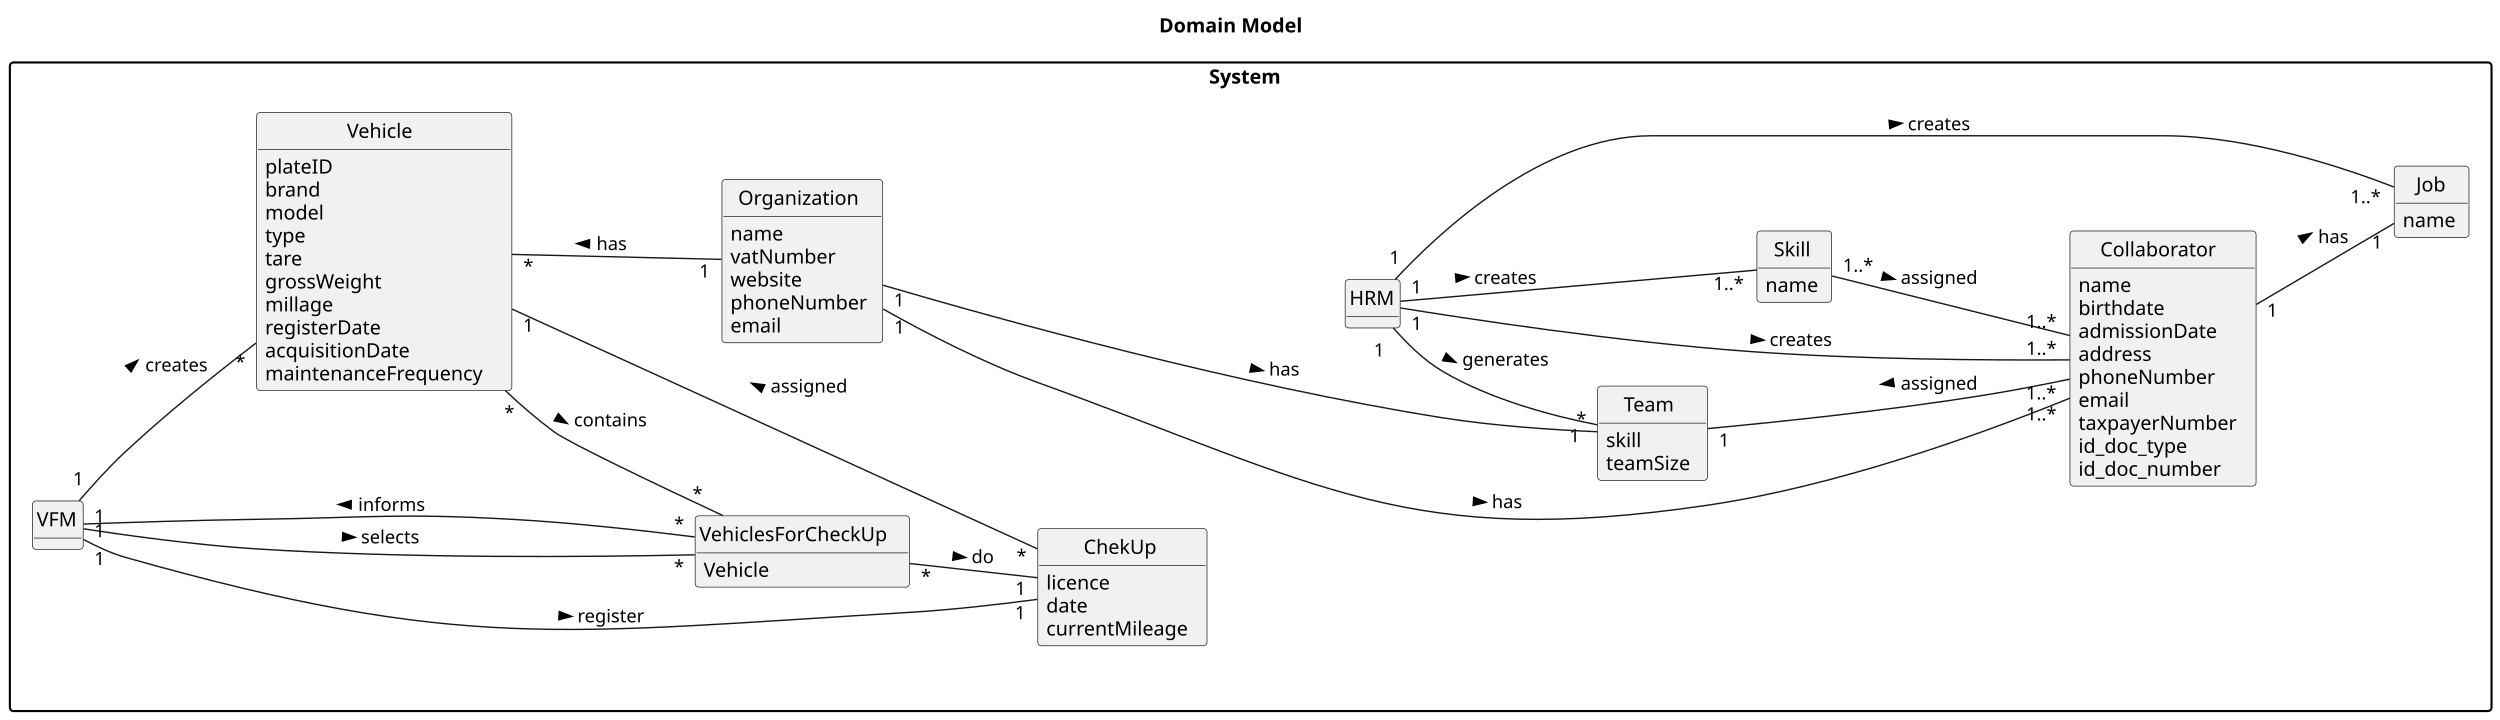
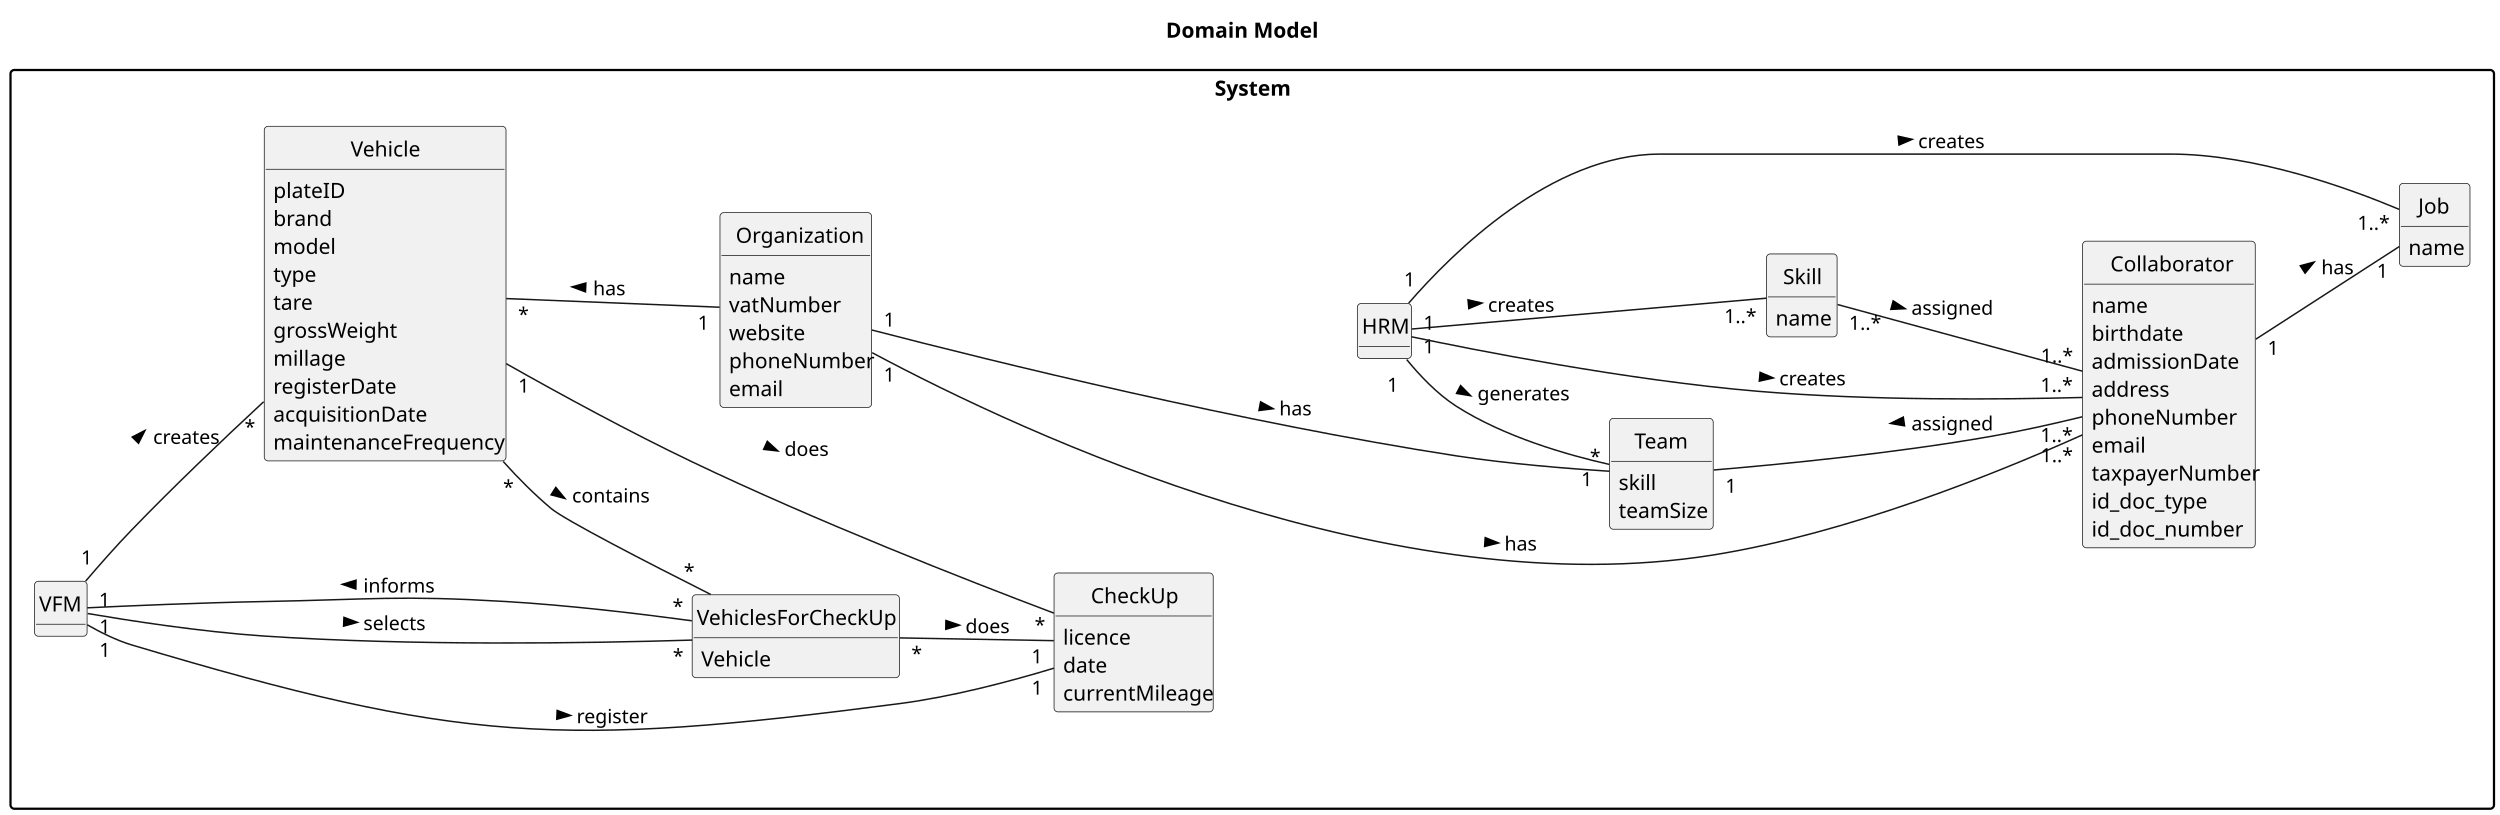
- <svg xmlns="http://www.w3.org/2000/svg" contentStyleType="text/css" height="510px" preserveAspectRatio="none" style="width:1773px;height:510px;background:#FFFFFF;" version="1.1" viewBox="0 0 1773 510" width="1773px" zoomAndPan="magnify">
+ <svg xmlns="http://www.w3.org/2000/svg" contentStyleType="text/css" height="217.6px" preserveAspectRatio="none" style="width:666px;height:217px;background:#FFFFFF;" version="1.1" viewBox="0 0 666 217" width="666.8px" zoomAndPan="magnify">
  <defs />
  <g>
-     <text fill="#000000" font-family="sans-serif" font-size="14" font-weight="bold" lengthAdjust="spacing" textLength="115" x="822" y="22.995">Domain Model</text>
+     <text fill="#000000" font-family="sans-serif" font-size="5.6" font-weight="bold" lengthAdjust="spacing" textLength="40" x="310.6" y="10.043">Domain Model</text>
    <g id="cluster_System">
-       <rect fill="none" height="460" rx="2.5" ry="2.5" style="stroke:#000000;stroke-width:1.5;" width="1760" x="7" y="44.297" />
-       <text fill="#000000" font-family="sans-serif" font-size="14" font-weight="bold" lengthAdjust="spacing" textLength="59" x="857.5" y="59.292">System</text>
+       <rect fill="none" height="196.8" rx="1" ry="1" style="stroke:#000000;stroke-width:0.6;" width="661.6" x="2.8" y="18.648" />
+       <text fill="#000000" font-family="sans-serif" font-size="5.6" font-weight="bold" lengthAdjust="spacing" textLength="20" x="323.6" y="25.491">System</text>
    </g>
    <g id="elem_HRM">
-       <rect codeLine="16" fill="#F1F1F1" height="34.297" id="HRM" rx="2.5" ry="2.5" style="stroke:#181818;stroke-width:0.5;" width="39" x="954" y="198.297" />
-       <text fill="#000000" font-family="sans-serif" font-size="14" lengthAdjust="spacing" textLength="33" x="957" y="216.292">HRM</text>
-       <line style="stroke:#181818;stroke-width:0.5;" x1="955" x2="992" y1="224.594" y2="224.594" />
+       <rect codeLine="16" fill="#F1F1F1" height="14.648" id="HRM" rx="1" ry="1" style="stroke:#181818;stroke-width:0.2;" width="14.4" x="361.6" y="80.848" />
+       <text fill="#000000" font-family="sans-serif" font-size="5.6" lengthAdjust="spacing" textLength="12" x="362.8" y="88.891">HRM</text>
+       <line style="stroke:#181818;stroke-width:0.2;" x1="362" x2="375.6" y1="92.297" y2="92.297" />
    </g>
    <g id="elem_Skill">
-       <rect codeLine="19" fill="#F1F1F1" height="50.594" id="Skill" rx="2.5" ry="2.5" style="stroke:#181818;stroke-width:0.5;" width="53" x="1246" y="163.797" />
-       <text fill="#000000" font-family="sans-serif" font-size="14" lengthAdjust="spacing" textLength="29" x="1258" y="181.792">Skill</text>
-       <line style="stroke:#181818;stroke-width:0.5;" x1="1247" x2="1298" y1="190.094" y2="190.094" />
-       <text fill="#000000" font-family="sans-serif" font-size="14" lengthAdjust="spacing" textLength="41" x="1252" y="207.089">name</text>
+       <rect codeLine="19" fill="#F1F1F1" height="22.097" id="Skill" rx="1" ry="1" style="stroke:#181818;stroke-width:0.2;" width="18.8" x="470.6" y="67.648" />
+       <text fill="#000000" font-family="sans-serif" font-size="5.6" lengthAdjust="spacing" textLength="10" x="475" y="75.691">Skill</text>
+       <line style="stroke:#181818;stroke-width:0.2;" x1="471" x2="489" y1="79.097" y2="79.097" />
+       <text fill="#000000" font-family="sans-serif" font-size="5.6" lengthAdjust="spacing" textLength="14" x="473" y="86.74">name</text>
    </g>
    <g id="elem_Organization">
-       <rect codeLine="23" fill="#F1F1F1" height="115.781" id="Organization" rx="2.5" ry="2.5" style="stroke:#181818;stroke-width:0.5;" width="114" x="512" y="127.297" />
-       <text fill="#000000" font-family="sans-serif" font-size="14" lengthAdjust="spacing" textLength="91" x="523.5" y="145.292">Organization</text>
-       <line style="stroke:#181818;stroke-width:0.5;" x1="513" x2="625" y1="153.594" y2="153.594" />
-       <text fill="#000000" font-family="sans-serif" font-size="14" lengthAdjust="spacing" textLength="41" x="518" y="170.589">name</text>
-       <text fill="#000000" font-family="sans-serif" font-size="14" lengthAdjust="spacing" textLength="79" x="518" y="186.886">vatNumber</text>
-       <text fill="#000000" font-family="sans-serif" font-size="14" lengthAdjust="spacing" textLength="54" x="518" y="203.183">website</text>
-       <text fill="#000000" font-family="sans-serif" font-size="14" lengthAdjust="spacing" textLength="102" x="518" y="219.48">phoneNumber</text>
-       <text fill="#000000" font-family="sans-serif" font-size="14" lengthAdjust="spacing" textLength="40" x="518" y="235.776">email</text>
+       <rect codeLine="23" fill="#F1F1F1" height="51.891" id="Organization" rx="1" ry="1" style="stroke:#181818;stroke-width:0.2;" width="40.4" x="191.8" y="56.648" />
+       <text fill="#000000" font-family="sans-serif" font-size="5.6" lengthAdjust="spacing" textLength="32" x="196" y="64.691">Organization</text>
+       <line style="stroke:#181818;stroke-width:0.2;" x1="192.2" x2="231.8" y1="68.097" y2="68.097" />
+       <text fill="#000000" font-family="sans-serif" font-size="5.6" lengthAdjust="spacing" textLength="14" x="194.2" y="75.74">name</text>
+       <text fill="#000000" font-family="sans-serif" font-size="5.6" lengthAdjust="spacing" textLength="27.2" x="194.2" y="83.188">vatNumber</text>
+       <text fill="#000000" font-family="sans-serif" font-size="5.6" lengthAdjust="spacing" textLength="18.8" x="194.2" y="90.637">website</text>
+       <text fill="#000000" font-family="sans-serif" font-size="5.6" lengthAdjust="spacing" textLength="35.6" x="194.2" y="98.085">phoneNumber</text>
+       <text fill="#000000" font-family="sans-serif" font-size="5.6" lengthAdjust="spacing" textLength="13.2" x="194.2" y="105.534">email</text>
    </g>
    <g id="elem_Job">
-       <rect codeLine="31" fill="#F1F1F1" height="50.594" id="Job" rx="2.5" ry="2.5" style="stroke:#181818;stroke-width:0.5;" width="53" x="1698" y="117.797" />
-       <text fill="#000000" font-family="sans-serif" font-size="14" lengthAdjust="spacing" textLength="22" x="1713.5" y="135.792">Job</text>
-       <line style="stroke:#181818;stroke-width:0.5;" x1="1699" x2="1750" y1="144.094" y2="144.094" />
-       <text fill="#000000" font-family="sans-serif" font-size="14" lengthAdjust="spacing" textLength="41" x="1704" y="161.089">name</text>
+       <rect codeLine="31" fill="#F1F1F1" height="22.097" id="Job" rx="1" ry="1" style="stroke:#181818;stroke-width:0.2;" width="18.8" x="639.2" y="48.848" />
+       <text fill="#000000" font-family="sans-serif" font-size="5.6" lengthAdjust="spacing" textLength="8.8" x="644.2" y="56.891">Job</text>
+       <line style="stroke:#181818;stroke-width:0.2;" x1="639.6" x2="657.6" y1="60.297" y2="60.297" />
+       <text fill="#000000" font-family="sans-serif" font-size="5.6" lengthAdjust="spacing" textLength="14" x="641.6" y="67.94">name</text>
    </g>
    <g id="elem_Collaborator">
-       <rect codeLine="35" fill="#F1F1F1" height="180.969" id="Collaborator" rx="2.5" ry="2.5" style="stroke:#181818;stroke-width:0.5;" width="132" x="1468" y="163.797" />
-       <text fill="#000000" font-family="sans-serif" font-size="14" lengthAdjust="spacing" textLength="89" x="1489.5" y="181.792">Collaborator</text>
-       <line style="stroke:#181818;stroke-width:0.5;" x1="1469" x2="1599" y1="190.094" y2="190.094" />
-       <text fill="#000000" font-family="sans-serif" font-size="14" lengthAdjust="spacing" textLength="41" x="1474" y="207.089">name</text>
-       <text fill="#000000" font-family="sans-serif" font-size="14" lengthAdjust="spacing" textLength="65" x="1474" y="223.386">birthdate</text>
-       <text fill="#000000" font-family="sans-serif" font-size="14" lengthAdjust="spacing" textLength="106" x="1474" y="239.683">admissionDate</text>
-       <text fill="#000000" font-family="sans-serif" font-size="14" lengthAdjust="spacing" textLength="56" x="1474" y="255.98">address</text>
-       <text fill="#000000" font-family="sans-serif" font-size="14" lengthAdjust="spacing" textLength="102" x="1474" y="272.276">phoneNumber</text>
-       <text fill="#000000" font-family="sans-serif" font-size="14" lengthAdjust="spacing" textLength="40" x="1474" y="288.573">email</text>
-       <text fill="#000000" font-family="sans-serif" font-size="14" lengthAdjust="spacing" textLength="120" x="1474" y="304.87">taxpayerNumber</text>
-       <text fill="#000000" font-family="sans-serif" font-size="14" lengthAdjust="spacing" textLength="84" x="1474" y="321.167">id_doc_type</text>
-       <text fill="#000000" font-family="sans-serif" font-size="14" lengthAdjust="spacing" textLength="109" x="1474" y="337.464">id_doc_number</text>
+       <rect codeLine="35" fill="#F1F1F1" height="81.684" id="Collaborator" rx="1" ry="1" style="stroke:#181818;stroke-width:0.2;" width="46" x="554.8" y="64.248" />
+       <text fill="#000000" font-family="sans-serif" font-size="5.6" lengthAdjust="spacing" textLength="31.2" x="562.2" y="72.291">Collaborator</text>
+       <line style="stroke:#181818;stroke-width:0.2;" x1="555.2" x2="600.4" y1="75.697" y2="75.697" />
+       <text fill="#000000" font-family="sans-serif" font-size="5.6" lengthAdjust="spacing" textLength="14" x="557.2" y="83.34">name</text>
+       <text fill="#000000" font-family="sans-serif" font-size="5.6" lengthAdjust="spacing" textLength="22.4" x="557.2" y="90.788">birthdate</text>
+       <text fill="#000000" font-family="sans-serif" font-size="5.6" lengthAdjust="spacing" textLength="37.2" x="557.2" y="98.237">admissionDate</text>
+       <text fill="#000000" font-family="sans-serif" font-size="5.6" lengthAdjust="spacing" textLength="20.4" x="557.2" y="105.685">address</text>
+       <text fill="#000000" font-family="sans-serif" font-size="5.6" lengthAdjust="spacing" textLength="35.6" x="557.2" y="113.134">phoneNumber</text>
+       <text fill="#000000" font-family="sans-serif" font-size="5.6" lengthAdjust="spacing" textLength="13.2" x="557.2" y="120.582">email</text>
+       <text fill="#000000" font-family="sans-serif" font-size="5.6" lengthAdjust="spacing" textLength="41.2" x="557.2" y="128.03">taxpayerNumber</text>
+       <text fill="#000000" font-family="sans-serif" font-size="5.6" lengthAdjust="spacing" textLength="30.8" x="557.2" y="135.479">id_doc_type</text>
+       <text fill="#000000" font-family="sans-serif" font-size="5.6" lengthAdjust="spacing" textLength="39.2" x="557.2" y="142.927">id_doc_number</text>
    </g>
    <g id="elem_Team">
-       <rect codeLine="48" fill="#F1F1F1" height="66.891" id="Team" rx="2.5" ry="2.5" style="stroke:#181818;stroke-width:0.5;" width="78" x="1133" y="273.797" />
-       <text fill="#000000" font-family="sans-serif" font-size="14" lengthAdjust="spacing" textLength="41" x="1151.5" y="291.792">Team</text>
-       <line style="stroke:#181818;stroke-width:0.5;" x1="1134" x2="1210" y1="300.094" y2="300.094" />
-       <text fill="#000000" font-family="sans-serif" font-size="14" lengthAdjust="spacing" textLength="27" x="1139" y="317.089">skill</text>
-       <text fill="#000000" font-family="sans-serif" font-size="14" lengthAdjust="spacing" textLength="66" x="1139" y="333.386">teamSize</text>
+       <rect codeLine="48" fill="#F1F1F1" height="29.545" id="Team" rx="1" ry="1" style="stroke:#181818;stroke-width:0.2;" width="27.6" x="428.8" y="111.448" />
+       <text fill="#000000" font-family="sans-serif" font-size="5.6" lengthAdjust="spacing" textLength="14.4" x="435.4" y="119.491">Team</text>
+       <line style="stroke:#181818;stroke-width:0.2;" x1="429.2" x2="456" y1="122.897" y2="122.897" />
+       <text fill="#000000" font-family="sans-serif" font-size="5.6" lengthAdjust="spacing" textLength="9.2" x="431.2" y="130.54">skill</text>
+       <text fill="#000000" font-family="sans-serif" font-size="5.6" lengthAdjust="spacing" textLength="22.8" x="431.2" y="137.988">teamSize</text>
    </g>
    <g id="elem_VFM">
-       <rect codeLine="53" fill="#F1F1F1" height="34.297" id="VFM" rx="2.5" ry="2.5" style="stroke:#181818;stroke-width:0.5;" width="36" x="23" y="355.297" />
-       <text fill="#000000" font-family="sans-serif" font-size="14" lengthAdjust="spacing" textLength="30" x="26" y="373.292">VFM</text>
-       <line style="stroke:#181818;stroke-width:0.5;" x1="24" x2="58" y1="381.594" y2="381.594" />
+       <rect codeLine="53" fill="#F1F1F1" height="14.648" id="VFM" rx="1" ry="1" style="stroke:#181818;stroke-width:0.2;" width="14" x="9.2" y="154.848" />
+       <text fill="#000000" font-family="sans-serif" font-size="5.6" lengthAdjust="spacing" textLength="11.6" x="10.4" y="162.891">VFM</text>
+       <line style="stroke:#181818;stroke-width:0.2;" x1="9.6" x2="22.8" y1="166.297" y2="166.297" />
    </g>
    <g id="elem_Vehicle">
-       <rect codeLine="56" fill="#F1F1F1" height="197.266" id="Vehicle" rx="2.5" ry="2.5" style="stroke:#181818;stroke-width:0.5;" width="181" x="182" y="79.797" />
-       <text fill="#000000" font-family="sans-serif" font-size="14" lengthAdjust="spacing" textLength="53" x="246" y="97.792">Vehicle</text>
-       <line style="stroke:#181818;stroke-width:0.5;" x1="183" x2="362" y1="106.094" y2="106.094" />
-       <text fill="#000000" font-family="sans-serif" font-size="14" lengthAdjust="spacing" textLength="51" x="188" y="123.089">plateID</text>
-       <text fill="#000000" font-family="sans-serif" font-size="14" lengthAdjust="spacing" textLength="42" x="188" y="139.386">brand</text>
-       <text fill="#000000" font-family="sans-serif" font-size="14" lengthAdjust="spacing" textLength="45" x="188" y="155.683">model</text>
-       <text fill="#000000" font-family="sans-serif" font-size="14" lengthAdjust="spacing" textLength="31" x="188" y="171.98">type</text>
-       <text fill="#000000" font-family="sans-serif" font-size="14" lengthAdjust="spacing" textLength="29" x="188" y="188.276">tare</text>
-       <text fill="#000000" font-family="sans-serif" font-size="14" lengthAdjust="spacing" textLength="88" x="188" y="204.573">grossWeight</text>
-       <text fill="#000000" font-family="sans-serif" font-size="14" lengthAdjust="spacing" textLength="53" x="188" y="220.87">millage</text>
-       <text fill="#000000" font-family="sans-serif" font-size="14" lengthAdjust="spacing" textLength="89" x="188" y="237.167">registerDate</text>
-       <text fill="#000000" font-family="sans-serif" font-size="14" lengthAdjust="spacing" textLength="111" x="188" y="253.464">acquisitionDate</text>
-       <text fill="#000000" font-family="sans-serif" font-size="14" lengthAdjust="spacing" textLength="169" x="188" y="269.761">maintenanceFrequency</text>
+       <rect codeLine="56" fill="#F1F1F1" height="89.133" id="Vehicle" rx="1" ry="1" style="stroke:#181818;stroke-width:0.2;" width="64.4" x="70.4" y="33.648" />
+       <text fill="#000000" font-family="sans-serif" font-size="5.6" lengthAdjust="spacing" textLength="18.4" x="93.4" y="41.691">Vehicle</text>
+       <line style="stroke:#181818;stroke-width:0.2;" x1="70.8" x2="134.4" y1="45.097" y2="45.097" />
+       <text fill="#000000" font-family="sans-serif" font-size="5.6" lengthAdjust="spacing" textLength="17.6" x="72.8" y="52.74">plateID</text>
+       <text fill="#000000" font-family="sans-serif" font-size="5.6" lengthAdjust="spacing" textLength="14.8" x="72.8" y="60.188">brand</text>
+       <text fill="#000000" font-family="sans-serif" font-size="5.6" lengthAdjust="spacing" textLength="15.2" x="72.8" y="67.637">model</text>
+       <text fill="#000000" font-family="sans-serif" font-size="5.6" lengthAdjust="spacing" textLength="10.8" x="72.8" y="75.085">type</text>
+       <text fill="#000000" font-family="sans-serif" font-size="5.6" lengthAdjust="spacing" textLength="10" x="72.8" y="82.534">tare</text>
+       <text fill="#000000" font-family="sans-serif" font-size="5.6" lengthAdjust="spacing" textLength="31.6" x="72.8" y="89.982">grossWeight</text>
+       <text fill="#000000" font-family="sans-serif" font-size="5.6" lengthAdjust="spacing" textLength="17.6" x="72.8" y="97.43">millage</text>
+       <text fill="#000000" font-family="sans-serif" font-size="5.6" lengthAdjust="spacing" textLength="31.2" x="72.8" y="104.879">registerDate</text>
+       <text fill="#000000" font-family="sans-serif" font-size="5.6" lengthAdjust="spacing" textLength="38.8" x="72.8" y="112.327">acquisitionDate</text>
+       <text fill="#000000" font-family="sans-serif" font-size="5.6" lengthAdjust="spacing" textLength="59.6" x="72.8" y="119.776">maintenanceFrequency</text>
    </g>
    <g id="elem_VehiclesForCheckUp">
-       <rect codeLine="69" fill="#F1F1F1" height="50.594" id="VehiclesForCheckUp" rx="2.5" ry="2.5" style="stroke:#181818;stroke-width:0.5;" width="152" x="493" y="365.797" />
-       <text fill="#000000" font-family="sans-serif" font-size="14" lengthAdjust="spacing" textLength="146" x="496" y="383.792">VehiclesForCheckUp</text>
-       <line style="stroke:#181818;stroke-width:0.5;" x1="494" x2="644" y1="392.094" y2="392.094" />
-       <text fill="#000000" font-family="sans-serif" font-size="14" lengthAdjust="spacing" textLength="53" x="499" y="409.089">Vehicle</text>
-     </g>
-     <g id="elem_ChekUp">
-       <rect codeLine="73" fill="#F1F1F1" height="83.188" id="ChekUp" rx="2.5" ry="2.5" style="stroke:#181818;stroke-width:0.5;" width="120" x="736" y="374.797" />
-       <text fill="#000000" font-family="sans-serif" font-size="14" lengthAdjust="spacing" textLength="55" x="768.5" y="392.792">ChekUp</text>
-       <line style="stroke:#181818;stroke-width:0.5;" x1="737" x2="855" y1="401.094" y2="401.094" />
-       <text fill="#000000" font-family="sans-serif" font-size="14" lengthAdjust="spacing" textLength="51" x="742" y="418.089">licence</text>
-       <text fill="#000000" font-family="sans-serif" font-size="14" lengthAdjust="spacing" textLength="32" x="742" y="434.386">date</text>
-       <text fill="#000000" font-family="sans-serif" font-size="14" lengthAdjust="spacing" textLength="108" x="742" y="450.683">currentMileage</text>
+       <rect codeLine="69" fill="#F1F1F1" height="22.097" id="VehiclesForCheckUp" rx="1" ry="1" style="stroke:#181818;stroke-width:0.2;" width="55.2" x="184.4" y="158.448" />
+       <text fill="#000000" font-family="sans-serif" font-size="5.6" lengthAdjust="spacing" textLength="52.8" x="185.6" y="166.491">VehiclesForCheckUp</text>
+       <line style="stroke:#181818;stroke-width:0.2;" x1="184.8" x2="239.2" y1="169.897" y2="169.897" />
+       <text fill="#000000" font-family="sans-serif" font-size="5.6" lengthAdjust="spacing" textLength="18.4" x="186.8" y="177.54">Vehicle</text>
+     </g>
+     <g id="elem_CheckUp">
+       <rect codeLine="73" fill="#F1F1F1" height="36.994" id="CheckUp" rx="1" ry="1" style="stroke:#181818;stroke-width:0.2;" width="42.4" x="280.8" y="152.648" />
+       <text fill="#000000" font-family="sans-serif" font-size="5.6" lengthAdjust="spacing" textLength="22.8" x="290.6" y="160.691">CheckUp</text>
+       <line style="stroke:#181818;stroke-width:0.2;" x1="281.2" x2="322.8" y1="164.097" y2="164.097" />
+       <text fill="#000000" font-family="sans-serif" font-size="5.6" lengthAdjust="spacing" textLength="17.6" x="283.2" y="171.74">licence</text>
+       <text fill="#000000" font-family="sans-serif" font-size="5.6" lengthAdjust="spacing" textLength="11.2" x="283.2" y="179.188">date</text>
+       <text fill="#000000" font-family="sans-serif" font-size="5.6" lengthAdjust="spacing" textLength="37.6" x="283.2" y="186.637">currentMileage</text>
    </g>
    <g id="link_HRM_Skill">
-       <path codeLine="81" d="M993.08,213.667 C1044.26,209.187 1187.36,196.667 1245.98,191.527 " fill="none" id="HRM-Skill" style="stroke:#181818;stroke-width:1.0;" />
-       <polygon fill="#000000" points="1041.481,196.427,1032.214,194.288,1032.727,200.144,1041.481,196.427" style="stroke:#000000;stroke-width:1.0;" />
-       <text fill="#000000" font-family="sans-serif" font-size="13" lengthAdjust="spacing" textLength="48" x="1045.5" y="201.364">creates</text>
-       <text fill="#000000" font-family="sans-serif" font-size="13" lengthAdjust="spacing" textLength="8" x="1000.837" y="208.143">1</text>
-       <text fill="#000000" font-family="sans-serif" font-size="13" lengthAdjust="spacing" textLength="23" x="1215.138" y="205.656">1..*</text>
+       <path codeLine="81" d="M376.108,87.648 C395.272,85.98 449.12,81.3 470.592,79.432 " fill="none" id="HRM-Skill" style="stroke:#181818;stroke-width:0.4;" />
+       <polygon fill="#000000" points="394.793,80.733,391.086,79.876,391.29,82.218,394.793,80.733" style="stroke:#000000;stroke-width:0.4;" />
+       <text fill="#000000" font-family="sans-serif" font-size="5.2" lengthAdjust="spacing" textLength="17.2" x="396.4" y="83.06">creates</text>
+       <text fill="#000000" font-family="sans-serif" font-size="5.2" lengthAdjust="spacing" textLength="2.8" x="379.136" y="94.122">1</text>
+       <text fill="#000000" font-family="sans-serif" font-size="5.2" lengthAdjust="spacing" textLength="8" x="459.324" y="86.066">1..*</text>
    </g>
    <g id="link_HRM_Job">
-       <path codeLine="82" d="M989.41,198.247 C1019.92,165.347 1093.23,96.297 1171,96.297 C1171,96.297 1171,96.297 1535,96.297 C1594.7,96.297 1661.96,118.767 1697.78,132.627 " fill="none" id="HRM-Job" style="stroke:#181818;stroke-width:1.0;" />
-       <polygon fill="#000000" points="1348.979,87.402,1339.701,85.31,1340.243,91.163,1348.979,87.402" style="stroke:#000000;stroke-width:1.0;" />
-       <text fill="#000000" font-family="sans-serif" font-size="13" lengthAdjust="spacing" textLength="48" x="1353" y="92.364">creates</text>
-       <text fill="#000000" font-family="sans-serif" font-size="13" lengthAdjust="spacing" textLength="8" x="985.355" y="187.154">1</text>
-       <text fill="#000000" font-family="sans-serif" font-size="13" lengthAdjust="spacing" textLength="23" x="1666.897" y="144.095">1..*</text>
+       <path codeLine="82" d="M375.264,80.768 C386.788,67.46 413.3,41.048 442.2,41.048 C442.2,41.048 442.2,41.048 578.2,41.048 C600.724,41.048 625.972,50.24 639.124,55.768 " fill="none" id="HRM-Job" style="stroke:#181818;stroke-width:0.4;" />
+       <polygon fill="#000000" points="509.391,37.118,505.678,36.289,505.9,38.63,509.391,37.118" style="stroke:#000000;stroke-width:0.4;" />
+       <text fill="#000000" font-family="sans-serif" font-size="5.2" lengthAdjust="spacing" textLength="17.2" x="511" y="39.46">creates</text>
+       <text fill="#000000" font-family="sans-serif" font-size="5.2" lengthAdjust="spacing" textLength="2.8" x="374.015" y="76.289">1</text>
+       <text fill="#000000" font-family="sans-serif" font-size="5.2" lengthAdjust="spacing" textLength="8" x="628.008" y="61.225">1..*</text>
    </g>
    <g id="link_HRM_Collaborator">
-       <path codeLine="83" d="M993.17,218.397 C1036.53,225.437 1147.49,242.557 1241,249.297 C1318.88,254.917 1408.73,255.587 1467.96,255.227 " fill="none" id="HRM-Collaborator" style="stroke:#181818;stroke-width:1.0;" />
-       <polygon fill="#000000" points="1250.985,241.25,1242.194,237.62,1241.74,243.481,1250.985,241.25" style="stroke:#000000;stroke-width:1.0;" />
-       <text fill="#000000" font-family="sans-serif" font-size="13" lengthAdjust="spacing" textLength="48" x="1255" y="245.364">creates</text>
-       <text fill="#000000" font-family="sans-serif" font-size="13" lengthAdjust="spacing" textLength="8" x="1001.011" y="233.948">1</text>
-       <text fill="#000000" font-family="sans-serif" font-size="13" lengthAdjust="spacing" textLength="23" x="1436.964" y="251.625">1..*</text>
+       <path codeLine="83" d="M376.012,89.716 C392.028,93.084 433.372,101.312 468.4,104.248 C498.148,106.74 532.624,106.464 554.704,105.888 " fill="none" id="HRM-Collaborator" style="stroke:#181818;stroke-width:0.4;" />
+       <polygon fill="#000000" points="472.392,100.687,468.894,99.19,468.683,101.532,472.392,100.687" style="stroke:#000000;stroke-width:0.4;" />
+       <text fill="#000000" font-family="sans-serif" font-size="5.2" lengthAdjust="spacing" textLength="17.2" x="474" y="102.66">creates</text>
+       <text fill="#000000" font-family="sans-serif" font-size="5.2" lengthAdjust="spacing" textLength="2.8" x="379.188" y="87.865">1</text>
+       <text fill="#000000" font-family="sans-serif" font-size="5.2" lengthAdjust="spacing" textLength="8" x="543.571" y="104.406">1..*</text>
    </g>
    <g id="link_HRM_Team">
-       <path codeLine="84" d="M988.14,232.567 C997.07,242.817 1009.54,255.327 1023,263.297 C1057.25,283.577 1101.57,295.137 1132.75,301.267 " fill="none" id="HRM-Team" style="stroke:#181818;stroke-width:1.0;" />
-       <polygon fill="#000000" points="1032.516,257.009,1025.607,250.473,1023.085,255.782,1032.516,257.009" style="stroke:#000000;stroke-width:1.0;" />
-       <text fill="#000000" font-family="sans-serif" font-size="13" lengthAdjust="spacing" textLength="65" x="1037" y="259.364">generates</text>
-       <text fill="#000000" font-family="sans-serif" font-size="13" lengthAdjust="spacing" textLength="8" x="974.34" y="252.812">1</text>
-       <text fill="#000000" font-family="sans-serif" font-size="13" lengthAdjust="spacing" textLength="8" x="1112.973" y="313.607">1</text>
+       <path codeLine="84" d="M374.744,95.784 C378.16,99.964 382.86,104.964 388,108.248 C400.616,116.308 417.208,121.124 428.692,123.716 " fill="none" id="HRM-Team" style="stroke:#181818;stroke-width:0.4;" />
+       <polygon fill="#000000" points="391.776,105.426,389.104,102.719,388.023,104.807,391.776,105.426" style="stroke:#000000;stroke-width:0.4;" />
+       <text fill="#000000" font-family="sans-serif" font-size="5.2" lengthAdjust="spacing" textLength="22.8" x="393.6" y="106.66">generates</text>
+       <text fill="#000000" font-family="sans-serif" font-size="5.2" lengthAdjust="spacing" textLength="2.8" x="369.535" y="104.371">1</text>
+       <text fill="#000000" font-family="sans-serif" font-size="5.2" lengthAdjust="spacing" textLength="2.8" x="421.221" y="129.51">1</text>
    </g>
    <g id="link_VFM_Vehicle">
-       <path codeLine="86" d="M56.12,355.207 C65.1,344.717 77.23,331.227 89,320.297 C117.83,293.517 151.33,266.437 181.7,243.207 " fill="none" id="VFM-Vehicle" style="stroke:#181818;stroke-width:1.0;" />
-       <polygon fill="#000000" points="97.731,255.535,89.025,259.362,92.937,263.749,97.731,255.535" style="stroke:#000000;stroke-width:1.0;" />
-       <text fill="#000000" font-family="sans-serif" font-size="13" lengthAdjust="spacing" textLength="48" x="103" y="263.364">creates</text>
-       <text fill="#000000" font-family="sans-serif" font-size="13" lengthAdjust="spacing" textLength="8" x="51.803" y="344.101">1</text>
-       <text fill="#000000" font-family="sans-serif" font-size="13" lengthAdjust="spacing" textLength="7" x="166.891" y="261.265">*</text>
+       <path codeLine="86" d="M22.8,154.828 C26.336,150.688 30.908,145.48 35.2,141.048 C46.288,129.592 58.936,117.504 70.232,107.024 " fill="none" id="VFM-Vehicle" style="stroke:#181818;stroke-width:0.4;" />
+       <polygon fill="#000000" points="38.609,114.687,35.226,116.427,36.895,118.083,38.609,114.687" style="stroke:#000000;stroke-width:0.4;" />
+       <text fill="#000000" font-family="sans-serif" font-size="5.2" lengthAdjust="spacing" textLength="17.2" x="40.8" y="118.26">creates</text>
+       <text fill="#000000" font-family="sans-serif" font-size="5.2" lengthAdjust="spacing" textLength="2.8" x="21.593" y="150.367">1</text>
+       <text fill="#000000" font-family="sans-serif" font-size="5.2" lengthAdjust="spacing" textLength="2" x="65.156" y="115.611">*</text>
    </g>
    <g id="link_VFM_VehiclesForCheckUp">
-       <path codeLine="87" d="M59.18,375.037 C85.53,379.087 137.53,386.487 182,389.297 C289.85,396.097 414.98,395.127 492.83,393.477 " fill="none" id="VFM-VehiclesForCheckUp" style="stroke:#181818;stroke-width:1.0;" />
-       <polygon fill="#000000" points="251.995,381.076,243.083,377.755,242.834,383.628,251.995,381.076" style="stroke:#000000;stroke-width:1.0;" />
-       <text fill="#000000" font-family="sans-serif" font-size="13" lengthAdjust="spacing" textLength="46" x="256" y="385.364">selects</text>
-       <text fill="#000000" font-family="sans-serif" font-size="13" lengthAdjust="spacing" textLength="8" x="66.87" y="370.681">1</text>
-       <text fill="#000000" font-family="sans-serif" font-size="13" lengthAdjust="spacing" textLength="7" x="477.988" y="406.523">*</text>
+       <path codeLine="87" d="M23.364,163.448 C33.532,165.184 53.38,168.316 70.4,169.448 C109.964,172.084 155.9,171.388 184.364,170.52 " fill="none" id="VFM-VehiclesForCheckUp" style="stroke:#181818;stroke-width:0.4;" />
+       <polygon fill="#000000" points="95.198,165.794,91.635,164.461,91.532,166.81,95.198,165.794" style="stroke:#000000;stroke-width:0.4;" />
+       <text fill="#000000" font-family="sans-serif" font-size="5.2" lengthAdjust="spacing" textLength="16.8" x="96.8" y="167.86">selects</text>
+       <text fill="#000000" font-family="sans-serif" font-size="5.2" lengthAdjust="spacing" textLength="2.8" x="26.35" y="161.653">1</text>
+       <text fill="#000000" font-family="sans-serif" font-size="5.2" lengthAdjust="spacing" textLength="2" x="179.232" y="176.622">*</text>
    </g>
    <g id="link_VFM_VehiclesForCheckUp">
-       <path codeLine="89" d="M59.24,371.647 C85.66,370.687 137.75,368.927 182,368.297 C262.44,367.147 282.68,363.807 363,368.297 C406.09,370.707 454.03,375.947 492.72,380.817 " fill="none" id="VFM-VehiclesForCheckUp-1" style="stroke:#181818;stroke-width:1.0;" />
-       <polygon fill="#000000" points="240.001,357.757,248.982,360.887,249.106,355.011,240.001,357.757" style="stroke:#000000;stroke-width:1.0;" />
-       <text fill="#000000" font-family="sans-serif" font-size="13" lengthAdjust="spacing" textLength="50" x="254" y="362.364">informs</text>
-       <text fill="#000000" font-family="sans-serif" font-size="13" lengthAdjust="spacing" textLength="8" x="66.885" y="381.001">1</text>
-       <text fill="#000000" font-family="sans-serif" font-size="13" lengthAdjust="spacing" textLength="7" x="478.116" y="376.196">*</text>
-     </g>
-     <g id="link_VFM_ChekUp">
-       <path codeLine="88" d="M59.26,382.597 C67.89,387.267 78.69,392.377 89,395.297 C327.37,462.727 397.72,449.077 645,434.297 C674.98,432.507 708.15,428.717 735.66,425.077 " fill="none" id="VFM-ChekUp" style="stroke:#181818;stroke-width:1.0;" />
-       <polygon fill="#000000" points="405.49,437.177,396.647,433.677,396.279,439.543,405.49,437.177" style="stroke:#000000;stroke-width:1.0;" />
-       <text fill="#000000" font-family="sans-serif" font-size="13" lengthAdjust="spacing" textLength="50" x="409.5" y="441.364">register</text>
-       <text fill="#000000" font-family="sans-serif" font-size="13" lengthAdjust="spacing" textLength="8" x="66.912" y="400.754">1</text>
-       <text fill="#000000" font-family="sans-serif" font-size="13" lengthAdjust="spacing" textLength="8" x="719.819" y="439.125">1</text>
+       <path codeLine="89" d="M23.224,161.924 C33.376,161.44 53.392,160.564 70.4,160.248 C99.016,159.716 106.228,158.544 134.8,160.248 C151.288,161.232 169.66,163.396 184.304,165.376 " fill="none" id="VFM-VehiclesForCheckUp-1" style="stroke:#181818;stroke-width:0.4;" />
+       <polygon fill="#000000" points="91.201,155.664,94.793,156.917,94.843,154.566,91.201,155.664" style="stroke:#000000;stroke-width:0.4;" />
+       <text fill="#000000" font-family="sans-serif" font-size="5.2" lengthAdjust="spacing" textLength="16.8" x="96.8" y="157.86">informs</text>
+       <text fill="#000000" font-family="sans-serif" font-size="5.2" lengthAdjust="spacing" textLength="2.8" x="26.436" y="168.76">1</text>
+       <text fill="#000000" font-family="sans-serif" font-size="5.2" lengthAdjust="spacing" textLength="2" x="179.165" y="163.372">*</text>
+     </g>
+     <g id="link_VFM_CheckUp">
+       <path codeLine="88" d="M23.232,166.44 C26.672,168.412 31.02,170.6 35.2,171.848 C122.496,197.928 149.252,199.196 239.6,187.448 C253.568,185.632 268.868,181.608 280.776,178 " fill="none" id="VFM-CheckUp" style="stroke:#181818;stroke-width:0.4;" />
+       <polygon fill="#000000" points="151.998,190.596,148.436,189.26,148.331,191.608,151.998,190.596" style="stroke:#000000;stroke-width:0.4;" />
+       <text fill="#000000" font-family="sans-serif" font-size="5.2" lengthAdjust="spacing" textLength="17.2" x="153.6" y="192.66">register</text>
+       <text fill="#000000" font-family="sans-serif" font-size="5.2" lengthAdjust="spacing" textLength="2.8" x="26.447" y="174.997">1</text>
+       <text fill="#000000" font-family="sans-serif" font-size="5.2" lengthAdjust="spacing" textLength="2.8" x="274.795" y="185.062">1</text>
    </g>
    <g id="link_Skill_Collaborator">
-       <path codeLine="91" d="M1299.33,195.767 C1338.3,205.527 1413.37,224.337 1467.94,237.997 " fill="none" id="Skill-Collaborator" style="stroke:#181818;stroke-width:1.0;" />
-       <polygon fill="#000000" points="1343.85,198.078,1335.79,193.03,1334.362,198.731,1343.85,198.078" style="stroke:#000000;stroke-width:1.0;" />
-       <text fill="#000000" font-family="sans-serif" font-size="13" lengthAdjust="spacing" textLength="58" x="1348" y="201.364">assigned</text>
-       <text fill="#000000" font-family="sans-serif" font-size="13" lengthAdjust="spacing" textLength="23" x="1306.949" y="192.703">1..*</text>
-       <text fill="#000000" font-family="sans-serif" font-size="13" lengthAdjust="spacing" textLength="23" x="1436.942" y="232.618">1..*</text>
+       <path codeLine="91" d="M489.524,81.132 C504.336,85.164 534.032,93.244 554.784,98.892 " fill="none" id="Skill-Collaborator" style="stroke:#181818;stroke-width:0.4;" />
+       <polygon fill="#000000" points="507.53,82.232,504.347,80.147,503.73,82.416,507.53,82.232" style="stroke:#000000;stroke-width:0.4;" />
+       <text fill="#000000" font-family="sans-serif" font-size="5.2" lengthAdjust="spacing" textLength="20.8" x="509.2" y="83.86">assigned</text>
+       <text fill="#000000" font-family="sans-serif" font-size="5.2" lengthAdjust="spacing" textLength="8" x="492.56" y="87.867">1..*</text>
+       <text fill="#000000" font-family="sans-serif" font-size="5.2" lengthAdjust="spacing" textLength="8" x="543.66" y="96.601">1..*</text>
    </g>
    <g id="link_Organization_Collaborator">
-       <path codeLine="95" d="M626.32,219.187 C657.7,236.847 698,257.557 736,271.297 C937.84,344.257 998.67,389.567 1211,358.297 C1302.83,344.777 1403.96,308.327 1467.94,282.407 " fill="none" id="Organization-Collaborator" style="stroke:#181818;stroke-width:1.0;" />
-       <polygon fill="#000000" points="1053.986,356.238,1045.186,352.63,1044.746,358.491,1053.986,356.238" style="stroke:#000000;stroke-width:1.0;" />
-       <text fill="#000000" font-family="sans-serif" font-size="13" lengthAdjust="spacing" textLength="23" x="1058" y="360.364">has</text>
-       <text fill="#000000" font-family="sans-serif" font-size="13" lengthAdjust="spacing" textLength="8" x="634.177" y="236.579">1</text>
-       <text fill="#000000" font-family="sans-serif" font-size="13" lengthAdjust="spacing" textLength="23" x="1436.942" y="298.154">1..*</text>
+       <path codeLine="95" d="M232.344,93.96 C273.596,116.016 371.548,161.476 456.4,147.848 C491.984,142.132 530.908,126.552 554.744,115.856 " fill="none" id="Organization-Collaborator" style="stroke:#181818;stroke-width:0.4;" />
+       <polygon fill="#000000" points="399.195,144.642,395.665,143.224,395.506,145.57,399.195,144.642" style="stroke:#000000;stroke-width:0.4;" />
+       <text fill="#000000" font-family="sans-serif" font-size="5.2" lengthAdjust="spacing" textLength="8.4" x="400.8" y="146.66">has</text>
+       <text fill="#000000" font-family="sans-serif" font-size="5.2" lengthAdjust="spacing" textLength="2.8" x="235.402" y="101.656">1</text>
+       <text fill="#000000" font-family="sans-serif" font-size="5.2" lengthAdjust="spacing" textLength="8" x="543.616" y="123.112">1..*</text>
    </g>
    <g id="link_Organization_Team">
-       <path codeLine="96" d="M626.24,202.287 C711.27,227.237 878.05,273.317 1023,296.297 C1060.03,302.167 1102.77,304.917 1132.78,306.197 " fill="none" id="Organization-Team" style="stroke:#181818;stroke-width:1.0;" />
-       <polygon fill="#000000" points="895.898,262.868,887.628,258.171,886.447,263.929,895.898,262.868" style="stroke:#000000;stroke-width:1.0;" />
-       <text fill="#000000" font-family="sans-serif" font-size="13" lengthAdjust="spacing" textLength="23" x="900" y="266.364">has</text>
-       <text fill="#000000" font-family="sans-serif" font-size="13" lengthAdjust="spacing" textLength="8" x="633.947" y="217.36">1</text>
-       <text fill="#000000" font-family="sans-serif" font-size="13" lengthAdjust="spacing" textLength="7" x="1117.903" y="301.7">*</text>
+       <path codeLine="96" d="M232.256,87.916 C264.632,96.304 330.916,112.652 388,121.448 C401.816,123.576 417.772,124.848 428.776,125.544 " fill="none" id="Organization-Team" style="stroke:#181818;stroke-width:0.4;" />
+       <polygon fill="#000000" points="339.164,108.883,335.832,107.048,335.39,109.357,339.164,108.883" style="stroke:#000000;stroke-width:0.4;" />
+       <text fill="#000000" font-family="sans-serif" font-size="5.2" lengthAdjust="spacing" textLength="8.4" x="340.8" y="110.66">has</text>
+       <text fill="#000000" font-family="sans-serif" font-size="5.2" lengthAdjust="spacing" textLength="2.8" x="235.414" y="87.006">1</text>
+       <text fill="#000000" font-family="sans-serif" font-size="5.2" lengthAdjust="spacing" textLength="2" x="423.533" y="123.477">*</text>
    </g>
    <g id="link_Collaborator_Job">
-       <path codeLine="98" d="M1600.13,215.937 C1633.76,196.137 1672.87,173.107 1697.89,158.377 " fill="none" id="Collaborator-Job" style="stroke:#181818;stroke-width:1.0;" />
-       <polygon fill="#000000" points="1639.309,165.326,1630.023,167.383,1633.005,172.448,1639.309,165.326" style="stroke:#000000;stroke-width:1.0;" />
-       <text fill="#000000" font-family="sans-serif" font-size="13" lengthAdjust="spacing" textLength="23" x="1644" y="172.364">has</text>
-       <text fill="#000000" font-family="sans-serif" font-size="13" lengthAdjust="spacing" textLength="8" x="1607.801" y="224.637">1</text>
-       <text fill="#000000" font-family="sans-serif" font-size="13" lengthAdjust="spacing" textLength="8" x="1682.046" y="176.299">1</text>
+       <path codeLine="98" d="M600.928,90.372 C613.94,81.968 629.548,71.892 639.168,65.68 " fill="none" id="Collaborator-Job" style="stroke:#181818;stroke-width:0.4;" />
+       <polygon fill="#000000" points="616.48,69.822,612.803,70.797,614.078,72.772,616.48,69.822" style="stroke:#000000;stroke-width:0.4;" />
+       <text fill="#000000" font-family="sans-serif" font-size="5.2" lengthAdjust="spacing" textLength="8.4" x="618.4" y="73.06">has</text>
+       <text fill="#000000" font-family="sans-serif" font-size="5.2" lengthAdjust="spacing" textLength="2.8" x="604.071" y="94.541">1</text>
+       <text fill="#000000" font-family="sans-serif" font-size="5.2" lengthAdjust="spacing" textLength="2.8" x="633.186" y="74.007">1</text>
    </g>
    <g id="link_Team_Collaborator">
-       <path codeLine="100" d="M1211.24,303.937 C1257.69,299.607 1338.36,291.317 1407,280.297 C1426.85,277.107 1448.31,272.947 1467.81,268.897 " fill="none" id="Team-Collaborator" style="stroke:#181818;stroke-width:1.0;" />
-       <polygon fill="#000000" points="1334.046,272.54,1343.406,274.228,1342.61,268.404,1334.046,272.54" style="stroke:#000000;stroke-width:1.0;" />
-       <text fill="#000000" font-family="sans-serif" font-size="13" lengthAdjust="spacing" textLength="58" x="1348" y="276.364">assigned</text>
-       <text fill="#000000" font-family="sans-serif" font-size="13" lengthAdjust="spacing" textLength="8" x="1219.016" y="316.736">1</text>
-       <text fill="#000000" font-family="sans-serif" font-size="13" lengthAdjust="spacing" textLength="23" x="1436.798" y="283.251">1..*</text>
+       <path codeLine="100" d="M456.548,125.204 C473.788,123.764 504.452,120.808 530.4,116.248 C538.372,114.848 547.012,112.912 554.684,111.044 " fill="none" id="Team-Collaborator" style="stroke:#181818;stroke-width:0.4;" />
+       <polygon fill="#000000" points="503.62,112.792,507.369,113.439,507.034,111.112,503.62,112.792" style="stroke:#000000;stroke-width:0.4;" />
+       <text fill="#000000" font-family="sans-serif" font-size="5.2" lengthAdjust="spacing" textLength="20.8" x="509.2" y="114.66">assigned</text>
+       <text fill="#000000" font-family="sans-serif" font-size="5.2" lengthAdjust="spacing" textLength="2.8" x="459.626" y="131.281">1</text>
+       <text fill="#000000" font-family="sans-serif" font-size="5.2" lengthAdjust="spacing" textLength="8" x="543.549" y="117.744">1..*</text>
    </g>
    <g id="link_Vehicle_Organization">
-       <path codeLine="102" d="M363.06,180.427 C411.46,181.577 469.73,182.957 511.75,183.957 " fill="none" id="Vehicle-Organization" style="stroke:#181818;stroke-width:1.0;" />
-       <polygon fill="#000000" points="409.001,172.745,417.974,175.897,418.114,170.021,409.001,172.745" style="stroke:#000000;stroke-width:1.0;" />
-       <text fill="#000000" font-family="sans-serif" font-size="13" lengthAdjust="spacing" textLength="23" x="423" y="177.364">has</text>
-       <text fill="#000000" font-family="sans-serif" font-size="13" lengthAdjust="spacing" textLength="7" x="371.143" y="193.316">*</text>
-       <text fill="#000000" font-family="sans-serif" font-size="13" lengthAdjust="spacing" textLength="8" x="495.902" y="196.835">1</text>
+       <path codeLine="102" d="M134.848,79.54 C153.252,80.284 175.824,81.2 191.716,81.844 " fill="none" id="Vehicle-Organization" style="stroke:#181818;stroke-width:0.4;" />
+       <polygon fill="#000000" points="152.402,76.426,155.969,77.747,156.064,75.397,152.402,76.426" style="stroke:#000000;stroke-width:0.4;" />
+       <text fill="#000000" font-family="sans-serif" font-size="5.2" lengthAdjust="spacing" textLength="8.4" x="158" y="78.66">has</text>
+       <text fill="#000000" font-family="sans-serif" font-size="5.2" lengthAdjust="spacing" textLength="2" x="138.017" y="85.608">*</text>
+       <text fill="#000000" font-family="sans-serif" font-size="5.2" lengthAdjust="spacing" textLength="2.8" x="185.867" y="87.837">1</text>
    </g>
    <g id="link_Vehicle_VehiclesForCheckUp">
-       <path codeLine="103" d="M358.38,276.997 C369.48,287.507 381.14,297.537 393,306.297 C403.53,314.067 465.46,343.587 512.69,365.677 " fill="none" id="Vehicle-VehiclesForCheckUp" style="stroke:#181818;stroke-width:1.0;" />
-       <polygon fill="#000000" points="402.335,300.355,395.957,293.3,393.028,298.396,402.335,300.355" style="stroke:#000000;stroke-width:1.0;" />
-       <text fill="#000000" font-family="sans-serif" font-size="13" lengthAdjust="spacing" textLength="55" x="407" y="302.364">contains</text>
-       <text fill="#000000" font-family="sans-serif" font-size="13" lengthAdjust="spacing" textLength="7" x="357.687" y="297.19">*</text>
-       <text fill="#000000" font-family="sans-serif" font-size="13" lengthAdjust="spacing" textLength="7" x="491.111" y="354.736">*</text>
-     </g>
-     <g id="link_Vehicle_ChekUp">
-       <path codeLine="104" d="M363.15,219.207 C469.74,267.857 644.61,347.667 735.68,389.227 " fill="none" id="Vehicle-ChekUp" style="stroke:#181818;stroke-width:1.0;" />
-       <polygon fill="#000000" points="532.951,271.787,539.96,278.216,542.4,272.869,532.951,271.787" style="stroke:#000000;stroke-width:1.0;" />
-       <text fill="#000000" font-family="sans-serif" font-size="13" lengthAdjust="spacing" textLength="58" x="546.5" y="278.364">assigned</text>
-       <text fill="#000000" font-family="sans-serif" font-size="13" lengthAdjust="spacing" textLength="8" x="370.988" y="235.277">1</text>
-       <text fill="#000000" font-family="sans-serif" font-size="13" lengthAdjust="spacing" textLength="7" x="720.902" y="398.905">*</text>
-     </g>
-     <g id="link_VehiclesForCheckUp_ChekUp">
-       <path codeLine="106" d="M645.23,399.657 C674.75,402.937 708.11,406.647 735.85,409.727 " fill="none" id="VehiclesForCheckUp-ChekUp" style="stroke:#181818;stroke-width:1.0;" />
-       <polygon fill="#000000" points="684.969,395.416,676.304,391.496,675.655,397.337,684.969,395.416" style="stroke:#000000;stroke-width:1.0;" />
-       <text fill="#000000" font-family="sans-serif" font-size="13" lengthAdjust="spacing" textLength="16" x="689" y="399.364">do</text>
-       <text fill="#000000" font-family="sans-serif" font-size="13" lengthAdjust="spacing" textLength="7" x="653.078" y="413.312">*</text>
-       <text fill="#000000" font-family="sans-serif" font-size="13" lengthAdjust="spacing" textLength="8" x="720.032" y="421.904">1</text>
+       <path codeLine="103" d="M134.056,122.94 C138.076,127.428 142.352,131.7 146.8,135.448 C150.444,138.52 172.064,149.664 189.344,158.368 " fill="none" id="Vehicle-VehiclesForCheckUp" style="stroke:#181818;stroke-width:0.4;" />
+       <polygon fill="#000000" points="150.484,132.786,148.072,129.844,146.803,131.823,150.484,132.786" style="stroke:#000000;stroke-width:0.4;" />
+       <text fill="#000000" font-family="sans-serif" font-size="5.2" lengthAdjust="spacing" textLength="19.6" x="152.4" y="133.86">contains</text>
+       <text fill="#000000" font-family="sans-serif" font-size="5.2" lengthAdjust="spacing" textLength="2" x="134.007" y="131.638">*</text>
+       <text fill="#000000" font-family="sans-serif" font-size="5.2" lengthAdjust="spacing" textLength="2" x="182.169" y="154.014">*</text>
+     </g>
+     <g id="link_Vehicle_CheckUp">
+       <path codeLine="104" d="M134.84,96.876 C149.696,105.28 167.736,115.084 184.4,123.048 C217.428,138.836 257.072,154.392 280.752,163.34 " fill="none" id="Vehicle-CheckUp" style="stroke:#181818;stroke-width:0.4;" />
+       <polygon fill="#000000" points="207.22,120.136,204.415,117.566,203.44,119.706,207.22,120.136" style="stroke:#000000;stroke-width:0.4;" />
+       <text fill="#000000" font-family="sans-serif" font-size="5.2" lengthAdjust="spacing" textLength="11.2" x="209" y="121.46">does</text>
+       <text fill="#000000" font-family="sans-serif" font-size="5.2" lengthAdjust="spacing" textLength="2.8" x="138.046" y="104.596">1</text>
+       <text fill="#000000" font-family="sans-serif" font-size="5.2" lengthAdjust="spacing" textLength="2" x="275.623" y="168.34">*</text>
+     </g>
+     <g id="link_VehiclesForCheckUp_CheckUp">
+       <path codeLine="106" d="M239.648,169.936 C252.868,170.172 268.492,170.456 280.748,170.672 " fill="none" id="VehiclesForCheckUp-CheckUp" style="stroke:#181818;stroke-width:0.4;" />
+       <polygon fill="#000000" points="255.6,166.542,252.003,165.302,251.961,167.653,255.6,166.542" style="stroke:#000000;stroke-width:0.4;" />
+       <text fill="#000000" font-family="sans-serif" font-size="5.2" lengthAdjust="spacing" textLength="11.2" x="257.2" y="168.66">does</text>
+       <text fill="#000000" font-family="sans-serif" font-size="5.2" lengthAdjust="spacing" textLength="2" x="242.781" y="175.974">*</text>
+       <text fill="#000000" font-family="sans-serif" font-size="5.2" lengthAdjust="spacing" textLength="2.8" x="274.763" y="176.704">1</text>
    </g>
  </g>
</svg>
